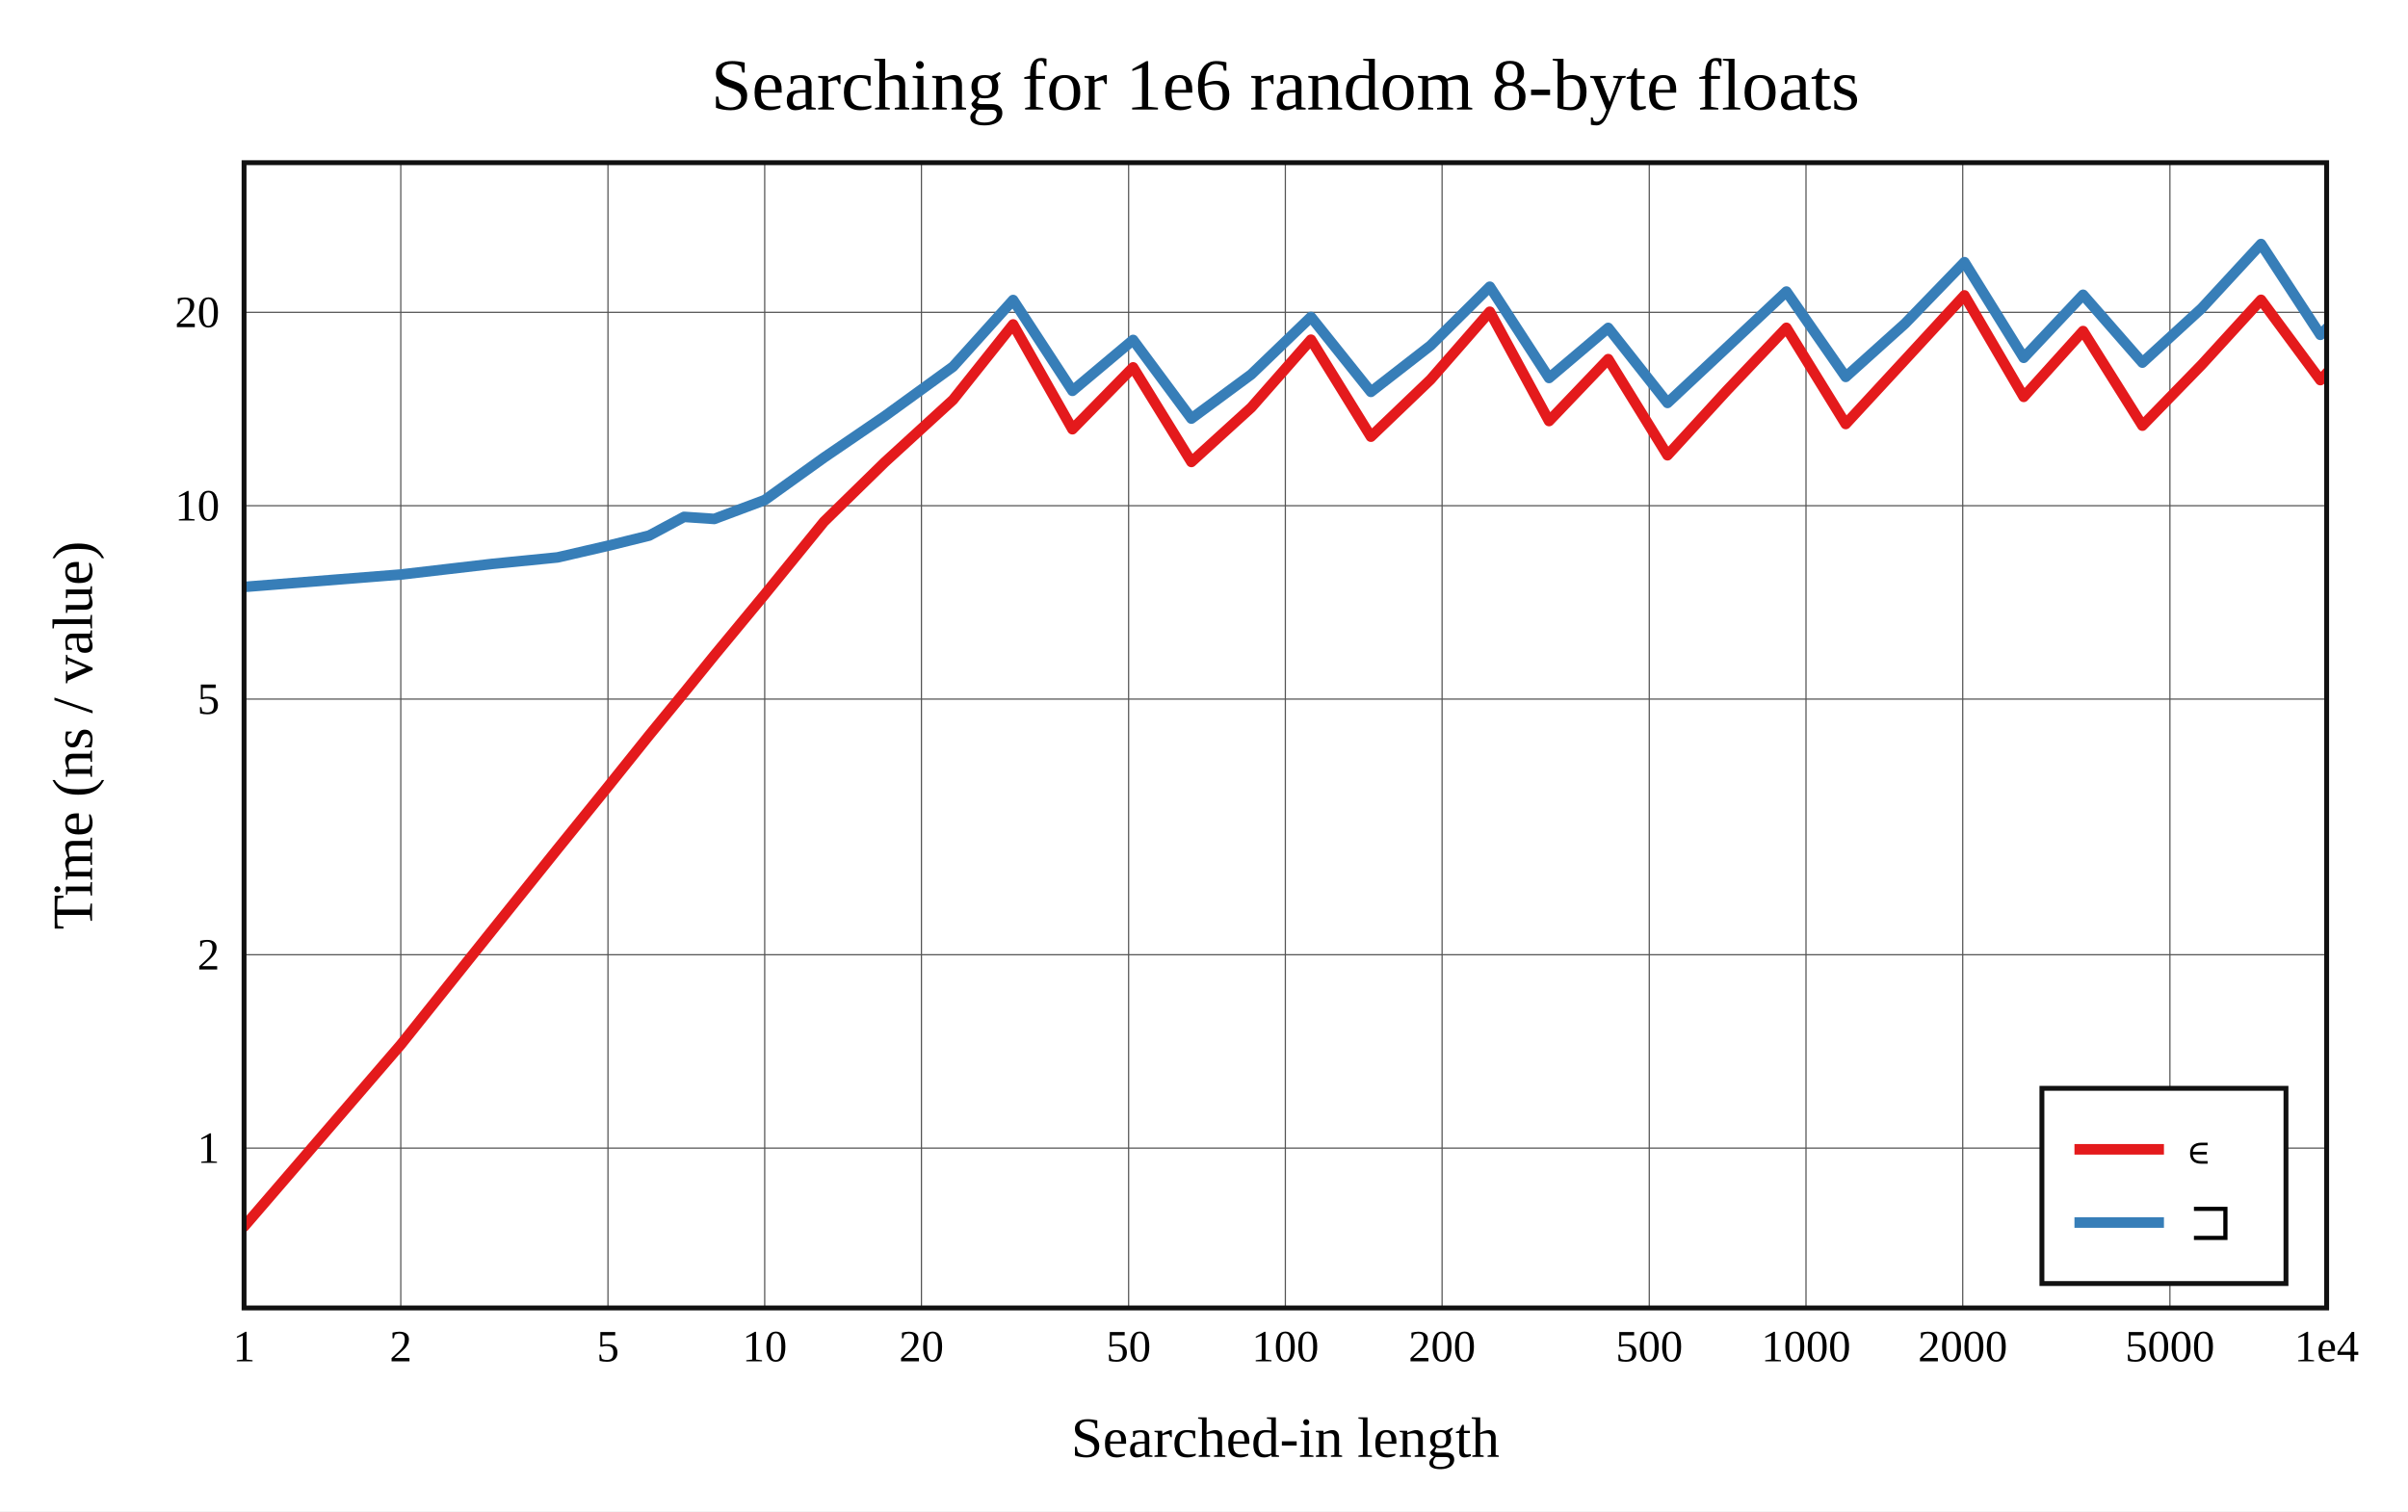
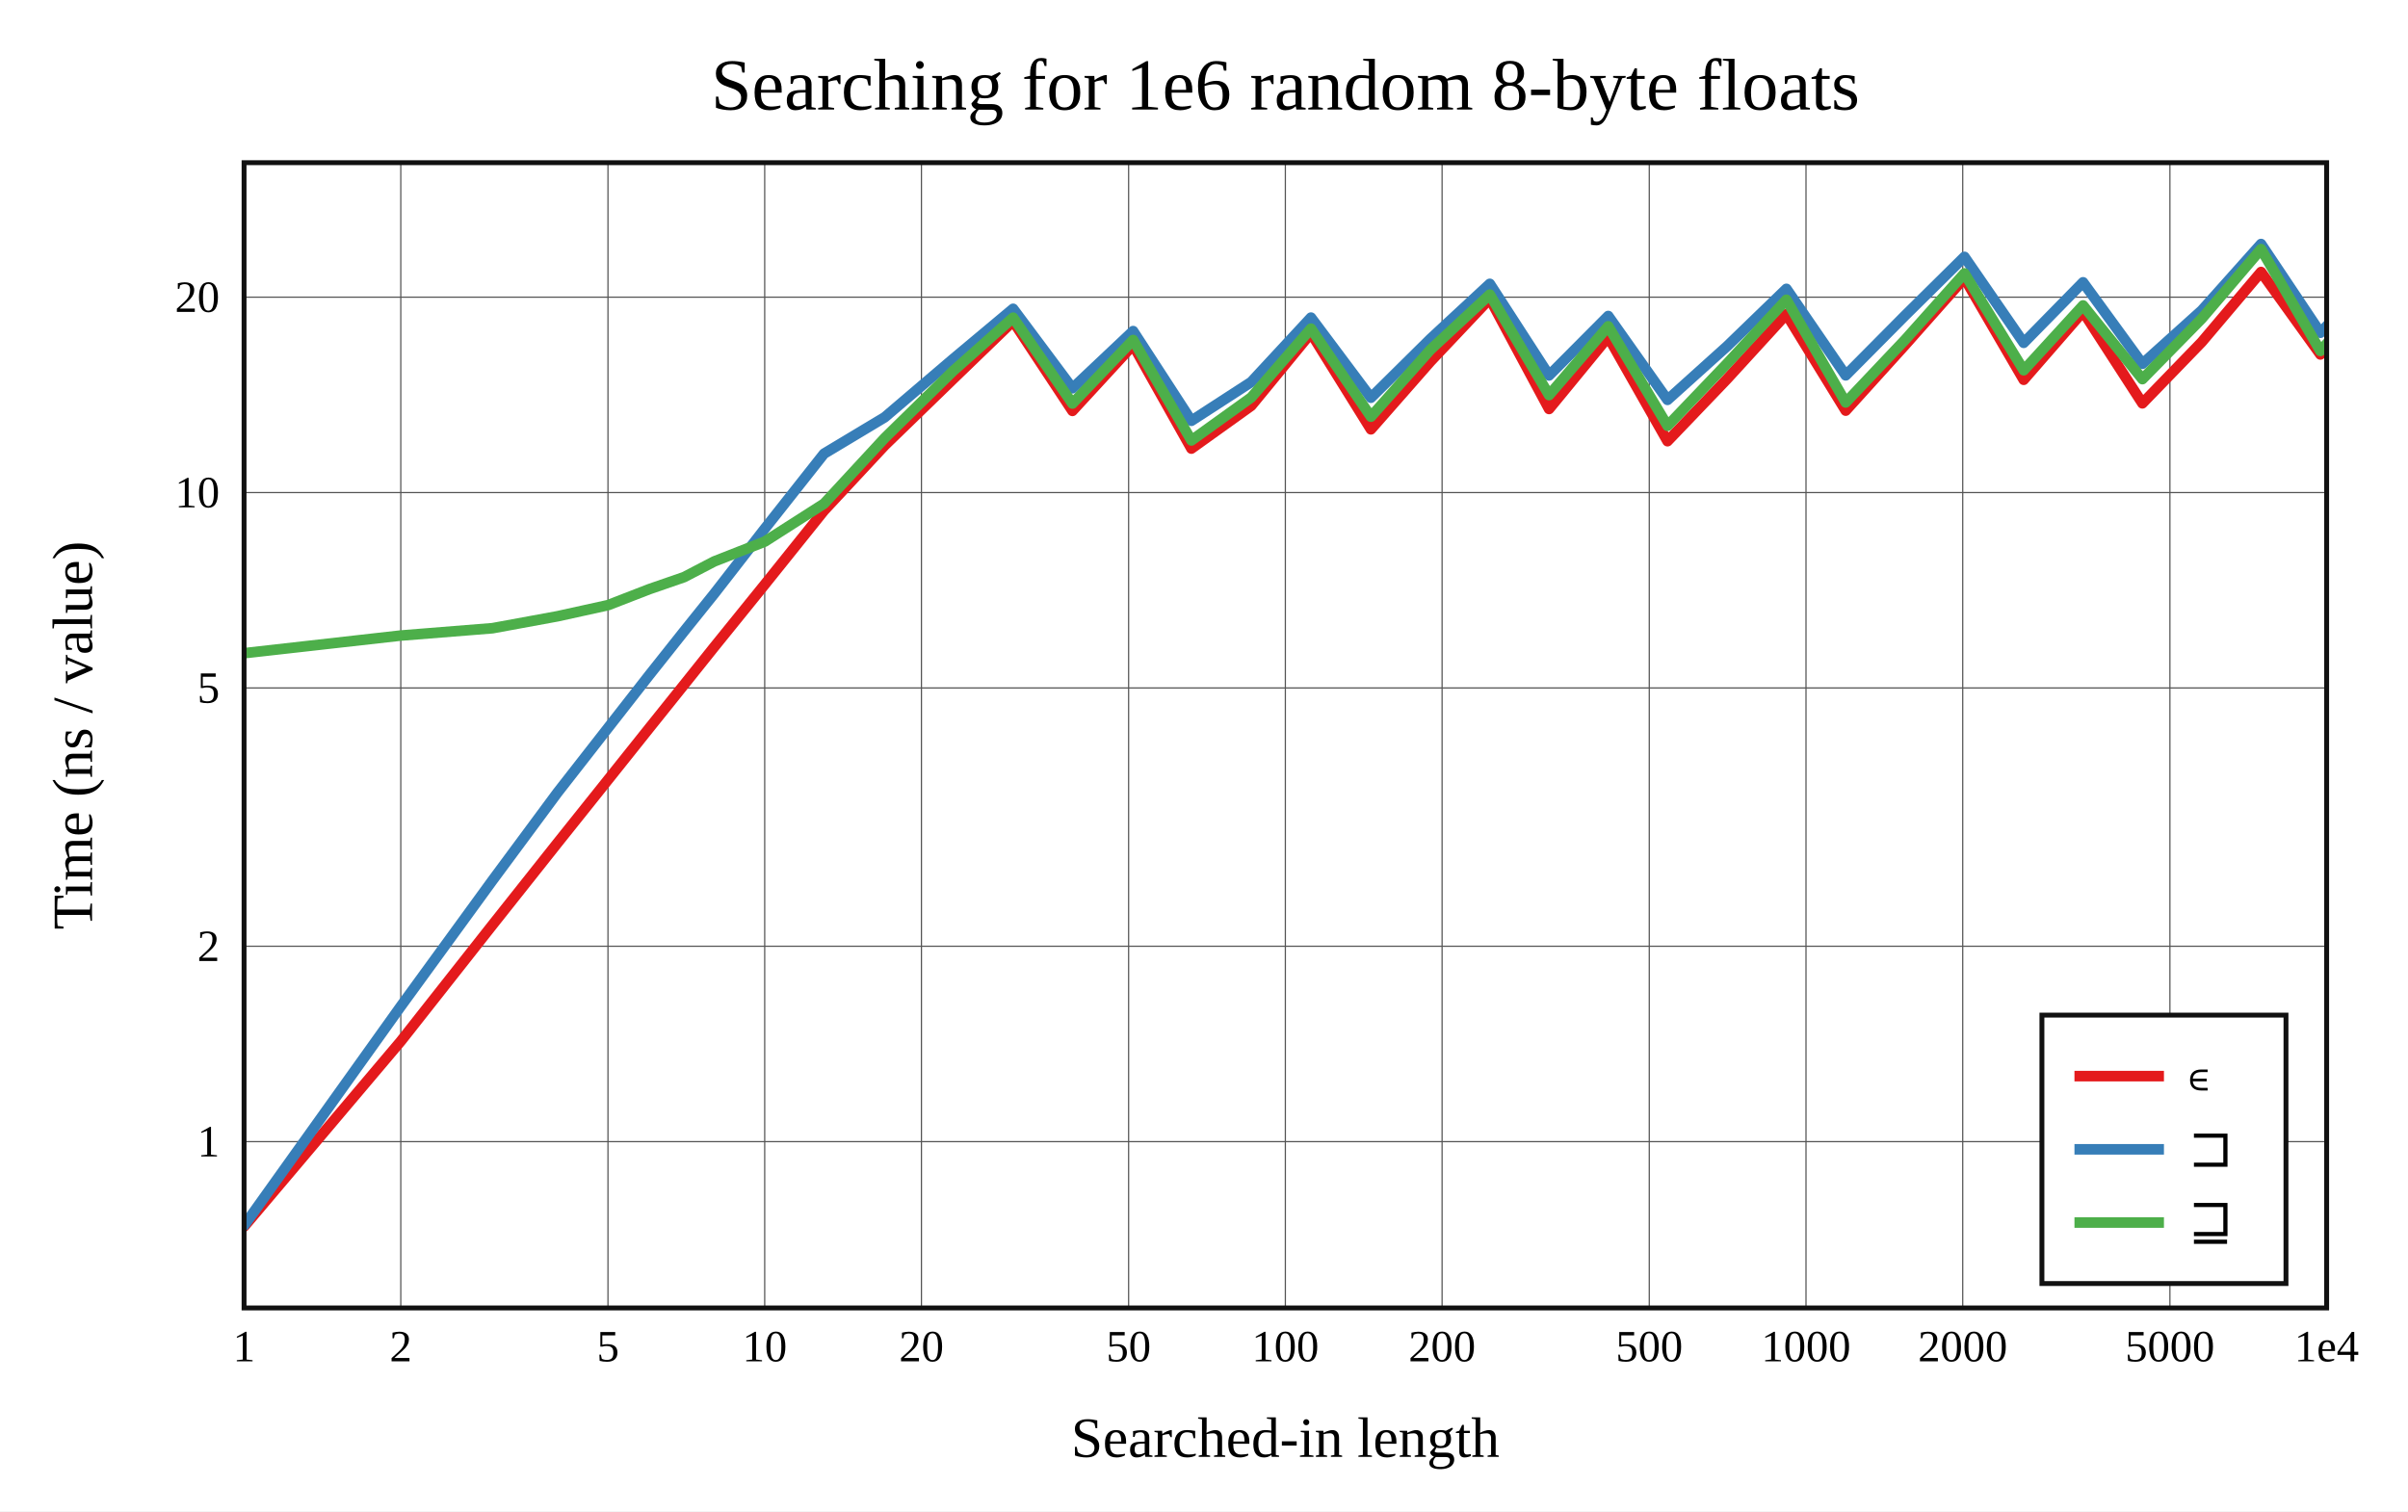
<svg xmlns="http://www.w3.org/2000/svg" viewBox="-60 -40 592 371.6" height="557.4" width="888">
  <g stroke-width="2.6" font-size="14px" text-anchor="middle">
    <defs>
      <clipPath id="clip">
        <rect x="0" y="0" width="512" height="281.6" />
      </clipPath>
    </defs>
    <rect fill="white" x="-60" y="-40" width="592" height="371.6" />
    <text dy="0.33em" font-size="18px" x="256" y="-19">Searching for 1e6 random 8-byte floats</text>
    <text dy="0.33em" x="256" y="313.6">Searched-in length</text>
    <text dy="0.33em" transform="rotate(-90)" x="-140.8" y="-42">Time (ns / value)</text>
    <g stroke-width="0.3" stroke="#555">
      <path d="M38.532 0v281.6" />
      <path d="M89.468 0v281.6" />
      <path d="M128 0v281.6" />
      <path d="M166.532 0v281.6" />
      <path d="M217.468 0v281.6" />
      <path d="M256 0v281.6" />
      <path d="M294.532 0v281.6" />
      <path d="M345.468 0v281.6" />
      <path d="M384 0v281.6" />
      <path d="M422.532 0v281.6" />
      <path d="M473.468 0v281.6" />
-       <path d="M0 242.302h512" />
-       <path d="M0 194.753h512" />
-       <path d="M0 131.896h512" />
-       <path d="M0 84.346h512" />
-       <path d="M0 36.797h512" />
+       <path d="M0 240.71h512" />
+       <path d="M0 192.666h512" />
+       <path d="M0 129.156h512" />
+       <path d="M0 81.113h512" />
+       <path d="M0 33.069h512" />
    </g>
    <g font-size="11px">
      <text dy="0.33em" x="0" y="291.1">1</text>
      <text dy="0.33em" x="38.532" y="291.1">2</text>
      <text dy="0.33em" x="89.468" y="291.1">5</text>
      <text dy="0.33em" x="128" y="291.1">10</text>
      <text dy="0.33em" x="166.532" y="291.1">20</text>
      <text dy="0.33em" x="217.468" y="291.1">50</text>
      <text dy="0.33em" x="256" y="291.1">100</text>
      <text dy="0.33em" x="294.532" y="291.1">200</text>
      <text dy="0.33em" x="345.468" y="291.1">500</text>
      <text dy="0.33em" x="384" y="291.1">1000</text>
      <text dy="0.33em" x="422.532" y="291.1">2000</text>
      <text dy="0.33em" x="473.468" y="291.1">5000</text>
      <text dy="0.33em" x="512" y="291.1">1e4</text>
      <g text-anchor="end">
-         <text dy="0.33em" x="-6" y="242.302">1</text>
-         <text dy="0.33em" x="-6" y="194.753">2</text>
-         <text dy="0.33em" x="-6" y="131.896">5</text>
-         <text dy="0.33em" x="-6" y="84.346">10</text>
-         <text dy="0.33em" x="-6" y="36.797">20</text>
+         <text dy="0.33em" x="-6" y="240.71">1</text>
+         <text dy="0.33em" x="-6" y="192.666">2</text>
+         <text dy="0.33em" x="-6" y="129.156">5</text>
+         <text dy="0.33em" x="-6" y="81.113">10</text>
+         <text dy="0.33em" x="-6" y="33.069">20</text>
      </g>
    </g>
    <g clip-path="url(#clip)" fill="none" stroke-linecap="round" stroke-linejoin="round">
-       <path stroke="#e41a1c" d="M0 261.6L38.532 216.871L61.072 188.675L77.064 168.748L89.468 153.424L99.603 140.784L108.173 130.336L115.596 121.174L128 106.183L142.585 88.264L157.497 73.677L174.301 58.309L189.072 39.774L203.656 65.537L218.569 50.333L232.902 73.583L247.616 60.2L262.3 43.526L277.037 67.371L291.68 53.342L306.265 36.653L320.833 63.522L335.377 48.302L349.952 71.939L364.568 55.988L379.183 40.607L393.763 64.251L408.362 48.453L422.947 32.632L437.521 57.577L452.111 41.405L466.702 64.656L481.295 49.668L495.874 33.727L510.461 53.461L525.05 37.44" />
-       <path stroke="#377eb8" d="M0 104.318L38.532 101.265L61.072 98.645L77.064 97.058L89.468 94.194L99.603 91.689L108.173 87.093L115.596 87.597L128 82.956L142.585 72.508L157.497 62.337L174.301 50.153L189.072 33.771L203.656 56.099L218.569 43.586L232.902 62.922L247.616 52.066L262.3 37.934L277.037 56.354L291.68 44.976L306.265 30.499L320.833 52.94L335.377 40.627L349.952 59.073L364.568 45.405L379.183 31.691L393.763 52.672L408.362 39.55L422.947 24.468L437.521 47.974L452.111 32.483L466.702 49.162L481.295 35.79L495.874 20L510.461 42.329L525.05 27.697" />
+       <path stroke="#e41a1c" d="M0 261.6L38.532 216.022L61.072 187.425L77.064 167.269L89.468 151.747L99.603 139.046L108.173 128.355L115.596 119.066L128 103.73L142.585 85.55L157.497 69.528L174.301 53.226L189.072 38.967L203.656 61.029L218.569 44.826L232.902 70.301L247.616 59.767L262.3 41.892L277.037 65.565L291.68 48.875L306.265 33.438L320.833 60.56L335.377 42.84L349.952 68.479L364.568 53.217L379.183 37.246L393.763 60.966L408.362 44.829L422.947 28.369L437.521 53.382L452.111 36.617L466.702 59.173L481.295 44.103L495.874 26.879L510.461 47.153L525.05 31.175" />
+       <path stroke="#377eb8" d="M0 261.35L38.532 207.437L61.072 176.476L77.064 154.875L89.468 138.992L99.603 126.015L108.173 115.22L115.596 105.973L128 90.016L142.585 71.55L157.497 62.605L174.301 48.284L189.072 35.93L203.656 55.48L218.569 41.408L232.902 63.465L247.616 53.931L262.3 38.095L277.037 57.796L291.68 43.315L306.265 29.793L320.833 52.315L335.377 37.699L349.952 58.32L364.568 45.161L379.183 31.023L393.763 52.295L408.362 37.572L422.947 23.157L437.521 44.294L452.111 29.417L466.702 49.454L481.295 36.325L495.874 20L510.461 41.819L525.05 26.294" />
+       <path stroke="#4daf4a" d="M0 120.611L38.532 116.27L61.072 114.467L77.064 111.531L89.468 108.799L99.603 104.872L108.173 101.907L115.596 98.043L128 93.174L142.585 83.847L157.497 67.713L174.301 51.243L189.072 38.111L203.656 59.227L218.569 43.603L232.902 68.299L247.616 57.726L262.3 40.806L277.037 62.462L291.68 45.984L306.265 32.433L320.833 57.15L335.377 40.226L349.952 64.696L364.568 49.424L379.183 33.707L393.763 58.963L408.362 43.546L422.947 27.224L437.521 51.039L452.111 35.102L466.702 53.221L481.295 38.346L495.874 21.256L510.461 46.301L525.05 29.77" />
    </g>
    <rect stroke-width="1.2" stroke="#111" fill="none" x="0" y="0" width="512" height="281.6" />
-     <g transform="translate(442,227.6)" text-anchor="start" font-size="13px">
-       <rect stroke-width="1.2" stroke="#111" fill="white" x="0" y="0" width="60" height="48" />
+     <g transform="translate(442,209.6)" text-anchor="start" font-size="13px">
+       <rect stroke-width="1.2" stroke="#111" fill="white" x="0" y="0" width="60" height="66" />
      <path stroke="#e41a1c" d="M8 15h22" />
      <path stroke="#377eb8" d="M8 33h22" />
+       <path stroke="#4daf4a" d="M8 51h22" />
      <text dy="0.33em" x="36" y="15">∊</text>
      <text dy="0.33em" x="36" y="33">⊐</text>
+       <text dy="0.33em" x="36" y="51">⊒</text>
    </g>
  </g>
</svg>
